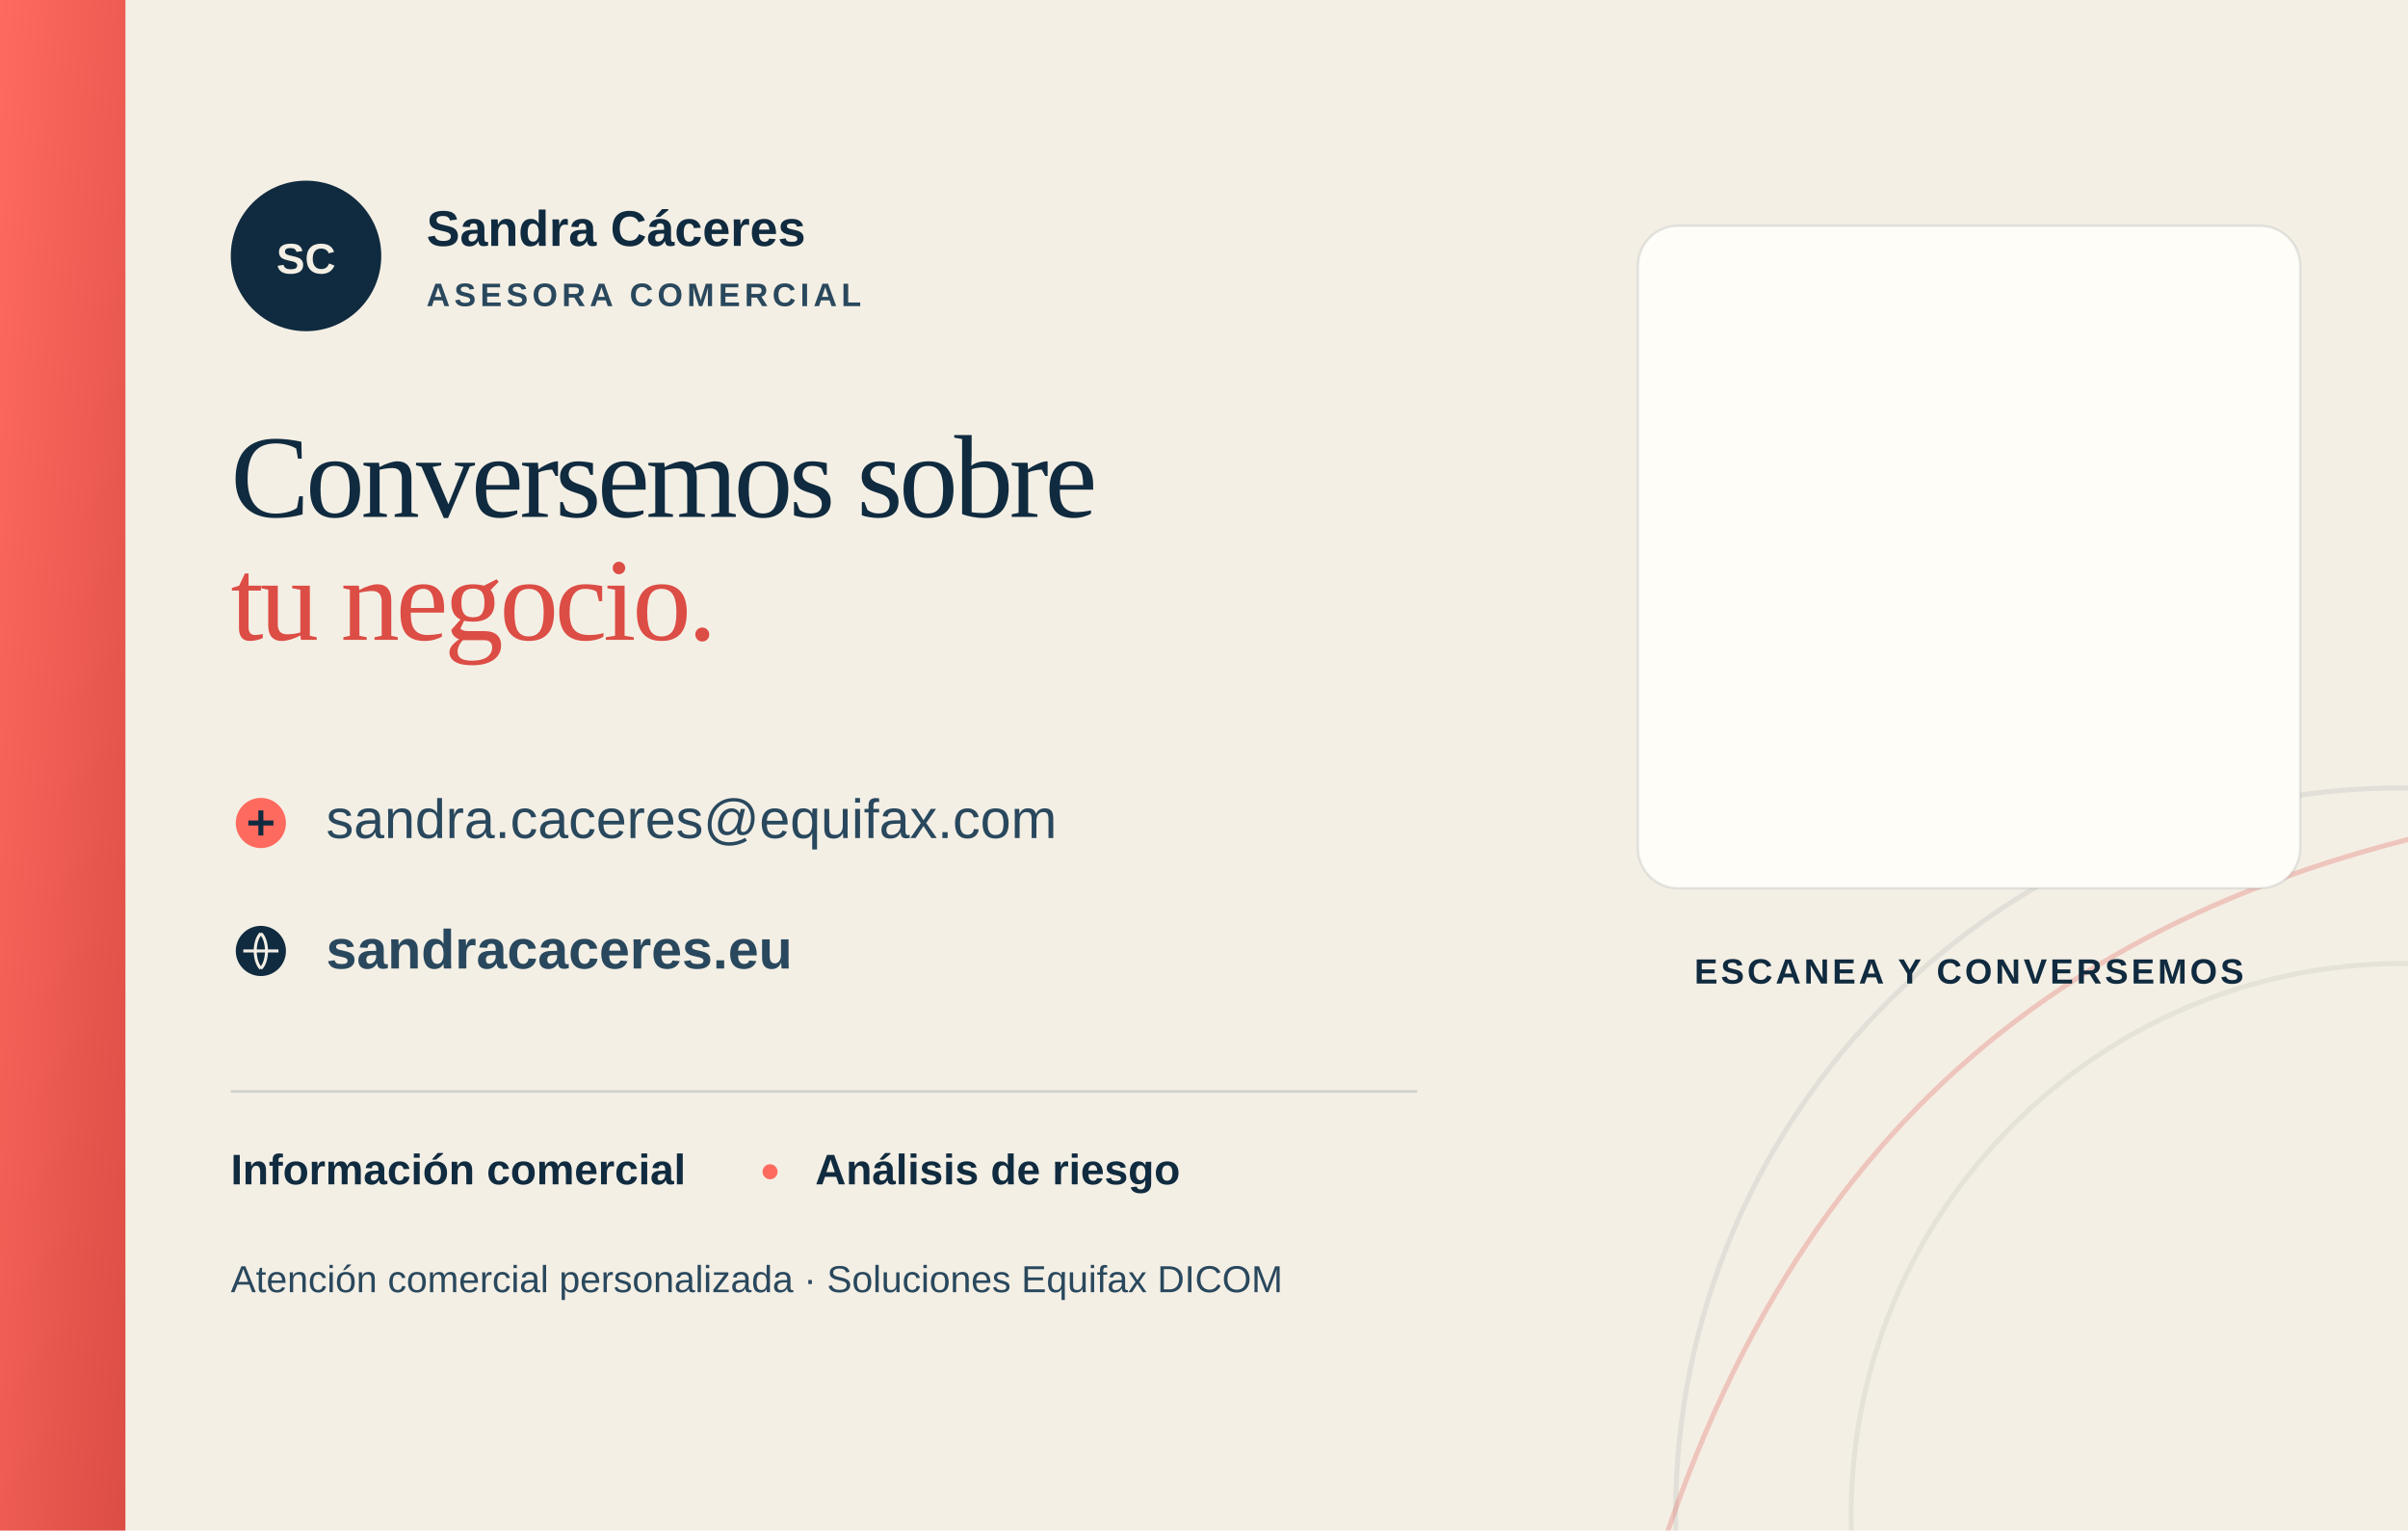
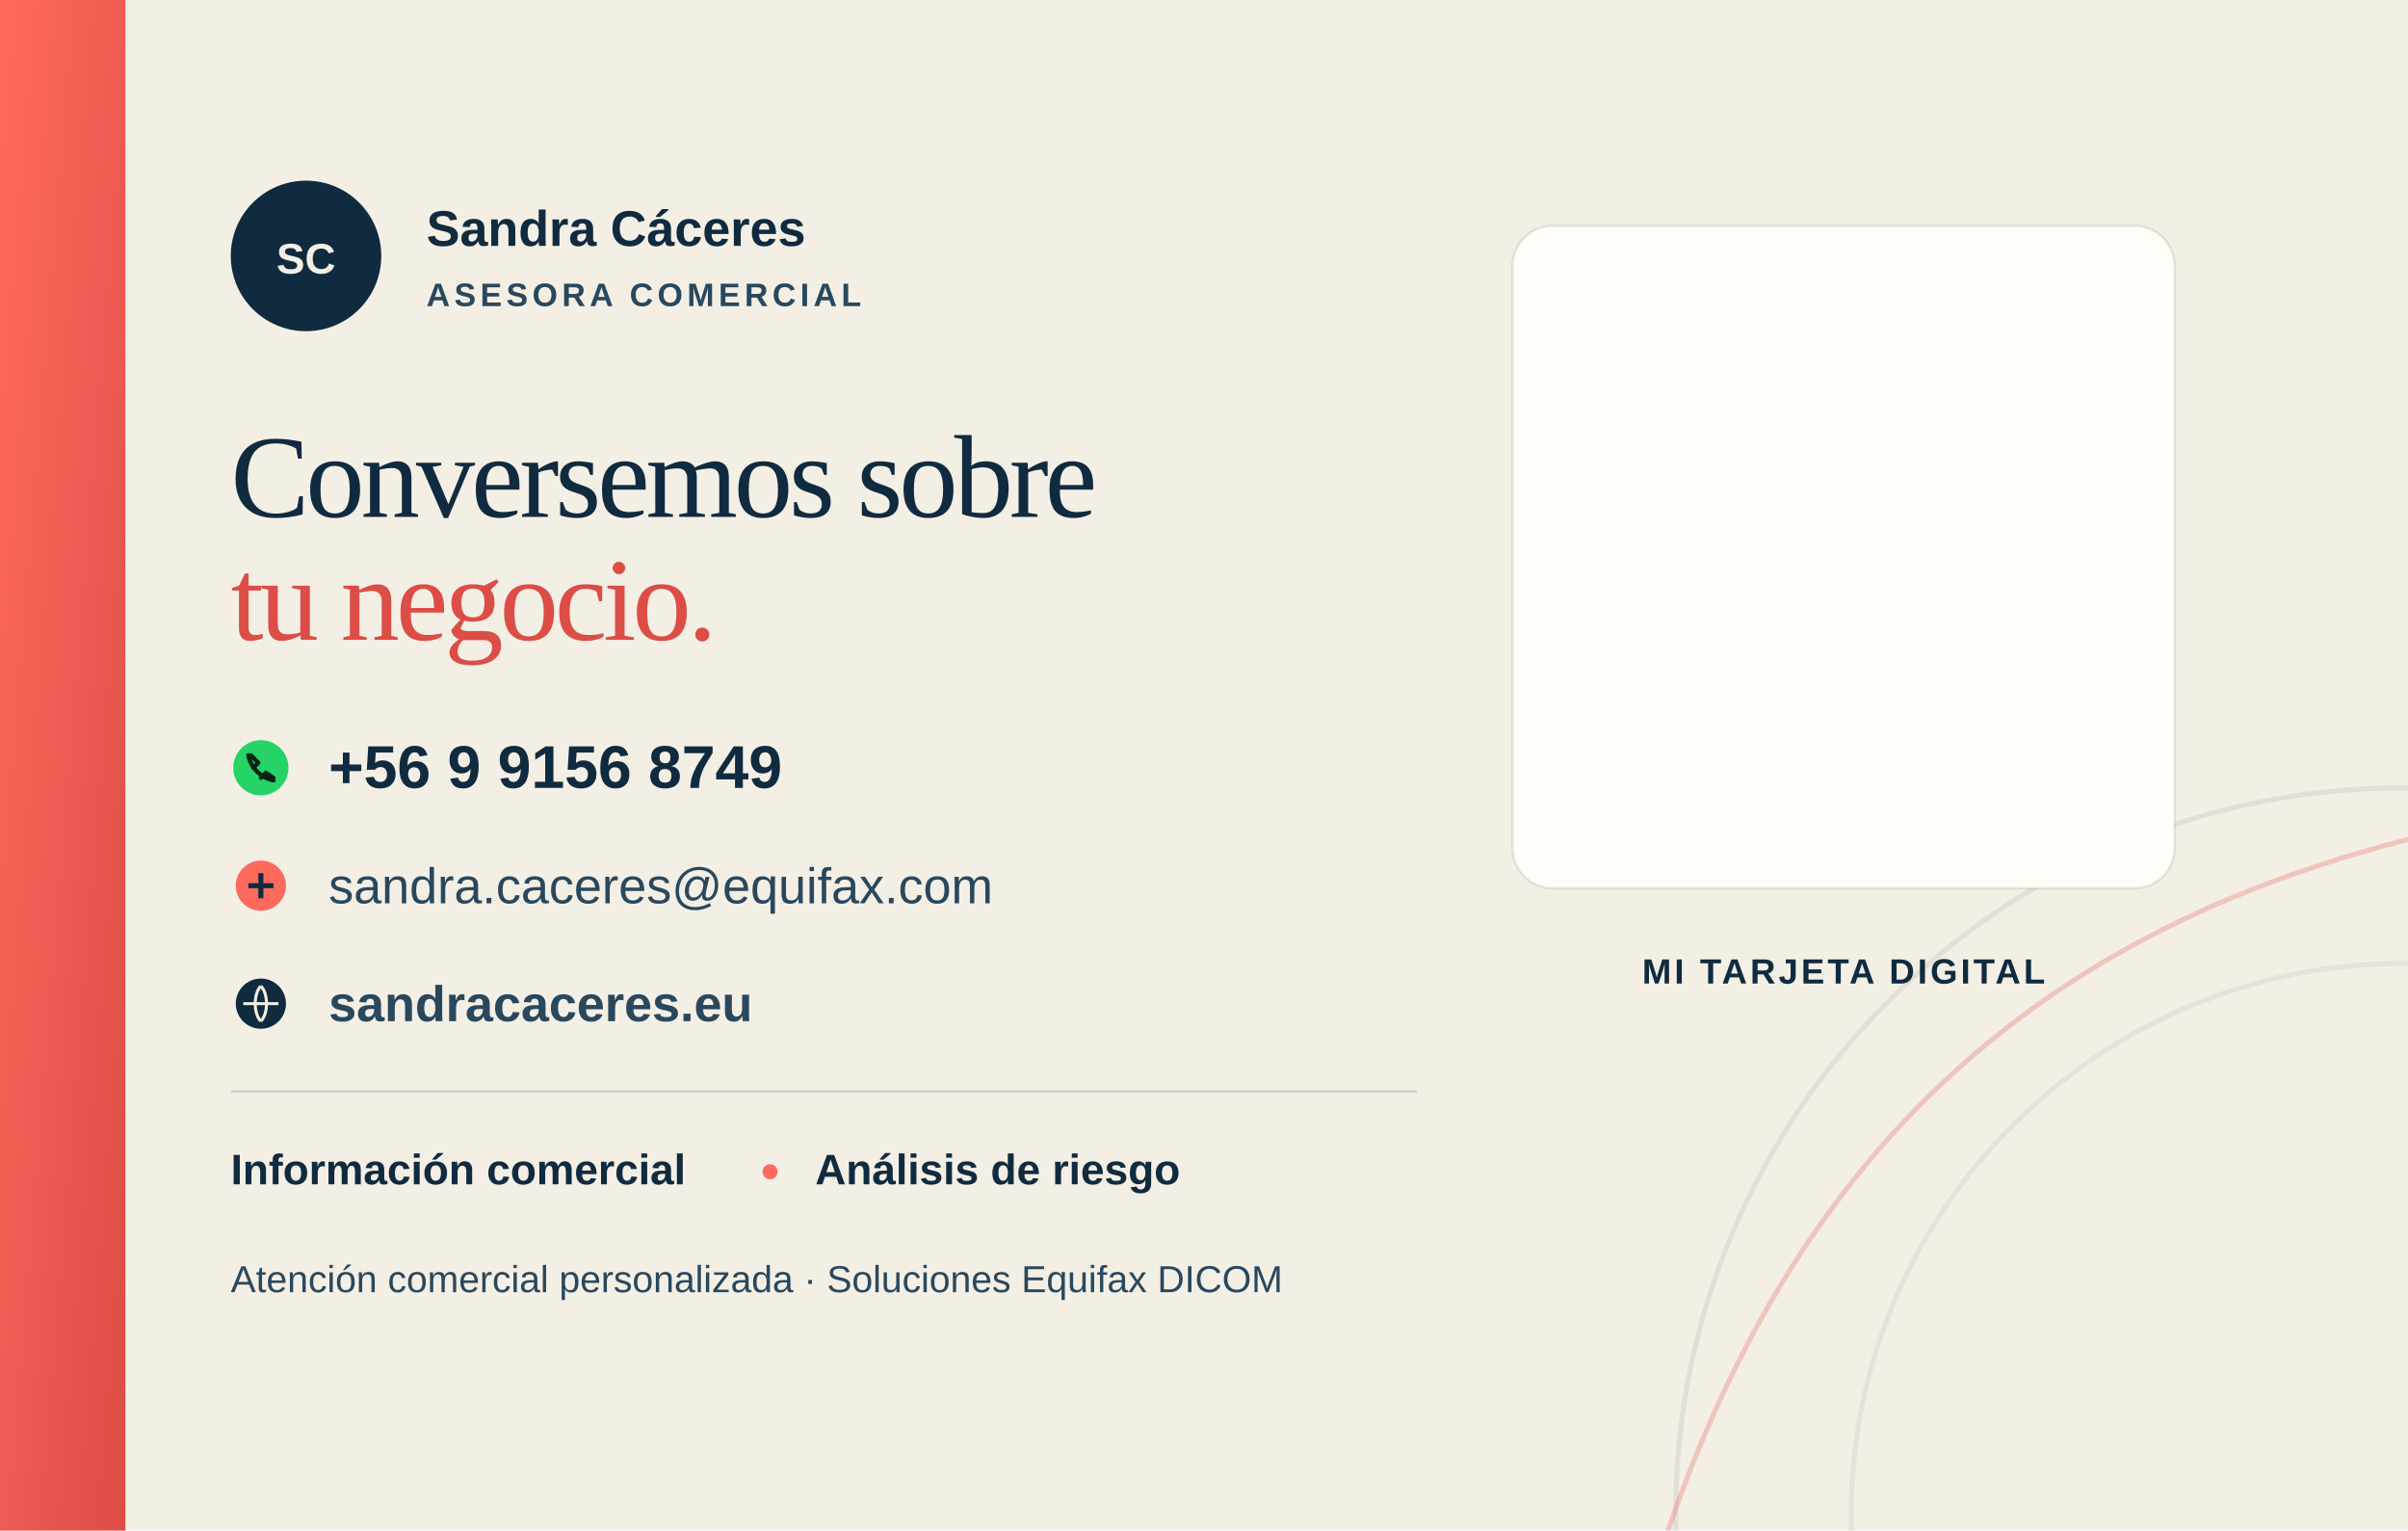
<svg xmlns="http://www.w3.org/2000/svg" width="96mm" height="61mm" viewBox="0 0 960 610" role="img" aria-labelledby="title desc">
  <defs>
    <linearGradient id="back-coral" x1="0" y1="0" x2="1" y2="1">
      <stop offset="0" stop-color="#ff6a5f" />
      <stop offset="1" stop-color="#dc4d45" />
    </linearGradient>
    <clipPath id="back-clip">
      <rect width="960" height="610" />
    </clipPath>
  </defs>
  <rect width="960" height="610" fill="#f4efe5" />
  <path d="M0 0H50V610H0Z" fill="url(#back-coral)" />
  <g clip-path="url(#back-clip)" fill="none">
    <circle cx="958" cy="604" r="290" stroke="#102b3f" stroke-opacity=".08" stroke-width="2" />
    <circle cx="958" cy="604" r="220" stroke="#102b3f" stroke-opacity=".07" stroke-width="2" />
    <path d="M650 660C704 452 824 356 1010 324" stroke="#dc4d45" stroke-opacity=".26" stroke-width="2" />
  </g>
  <g transform="translate(92 72)">
    <circle cx="30" cy="30" r="30" fill="#102b3f" />
    <text x="30" y="37" text-anchor="middle" fill="#f4efe5" font-family="Arial, Helvetica, sans-serif" font-size="17" font-weight="800">SC</text>
    <text x="78" y="26" fill="#102b3f" font-family="Arial, Helvetica, sans-serif" font-size="20" font-weight="800">Sandra Cáceres</text>
    <text x="78" y="50" fill="#29485d" font-family="Arial, Helvetica, sans-serif" font-size="13" font-weight="700" letter-spacing="1.7">ASESORA COMERCIAL</text>
  </g>
  <text x="92" y="206" fill="#102b3f" font-family="Georgia, 'Times New Roman', serif" font-size="47" letter-spacing="-1.5">Conversemos sobre</text>
  <text x="92" y="255" fill="#dc4d45" font-family="Georgia, 'Times New Roman', serif" font-size="47" letter-spacing="-1.5">tu negocio.</text>
-   <g transform="translate(92 318)" font-family="Arial, Helvetica, sans-serif">
-     <circle cx="12" cy="10" r="10" fill="#ff6a5f" />
-     <path d="M7 10h10M12 5v10" stroke="#102b3f" stroke-width="2" />
-     <text x="38" y="16" fill="#29485d" font-size="22">sandra.caceres@equifax.com</text>
-     <circle cx="12" cy="61" r="10" fill="#102b3f" />
-     <path d="M5 61h14M12 54c3 3 3 11 0 14M12 54c-3 3-3 11 0 14" fill="none" stroke="#f4efe5" stroke-width="1.2" />
-     <text x="38" y="68" fill="#29485d" font-size="22" font-weight="700">sandracaceres.eu</text>
+   <g transform="translate(92 296)" font-family="Arial, Helvetica, sans-serif">
+     <circle cx="12" cy="10" r="11" fill="#25d366" />
+     <path d="M7 5c1 5 5 9 10 10M8 5l3 3-2 2M17 14l-3-2-2 2" fill="none" stroke="#052412" stroke-width="1.7" stroke-linecap="round" stroke-linejoin="round" />
+     <text x="39" y="18" fill="#102b3f" font-size="24" font-weight="800">+56 9 9156 8749</text>
+     <circle cx="12" cy="57" r="10" fill="#ff6a5f" />
+     <path d="M7 57h10M12 52v10" stroke="#102b3f" stroke-width="2" />
+     <text x="39" y="64" fill="#29485d" font-size="20">sandra.caceres@equifax.com</text>
+     <circle cx="12" cy="104" r="10" fill="#102b3f" />
+     <path d="M5 104h14M12 97c3 3 3 11 0 14M12 97c-3 3-3 11 0 14" fill="none" stroke="#f4efe5" stroke-width="1.2" />
+     <text x="39" y="111" fill="#29485d" font-size="20" font-weight="700">sandracaceres.eu</text>
  </g>
  <line x1="92" y1="435" x2="565" y2="435" stroke="#102b3f" stroke-opacity=".16" />
  <text x="92" y="472" fill="#102b3f" font-family="Arial, Helvetica, sans-serif" font-size="17" font-weight="700">Información comercial</text>
  <circle cx="307" cy="467" r="3" fill="#ff6a5f" />
  <text x="325" y="472" fill="#102b3f" font-family="Arial, Helvetica, sans-serif" font-size="17" font-weight="700">Análisis de riesgo</text>
  <text x="92" y="515" fill="#29485d" font-family="Arial, Helvetica, sans-serif" font-size="15">Atención comercial personalizada · Soluciones Equifax DICOM</text>
-   <g transform="translate(675 112)">
+   <g transform="translate(625 112)">
    <rect x="-22" y="-22" width="264" height="264" rx="16" fill="#fffdf8" stroke="#102b3f" stroke-opacity=".1" />
    {{QR_SVG}}
-     <text x="110" y="280" text-anchor="middle" fill="#102b3f" font-family="Arial, Helvetica, sans-serif" font-size="14" font-weight="800" letter-spacing="1.2">ESCANEA Y CONVERSEMOS</text>
+     <text x="110" y="280" text-anchor="middle" fill="#102b3f" font-family="Arial, Helvetica, sans-serif" font-size="14" font-weight="800" letter-spacing="1.2">MI TARJETA DIGITAL</text>
  </g>
</svg>
